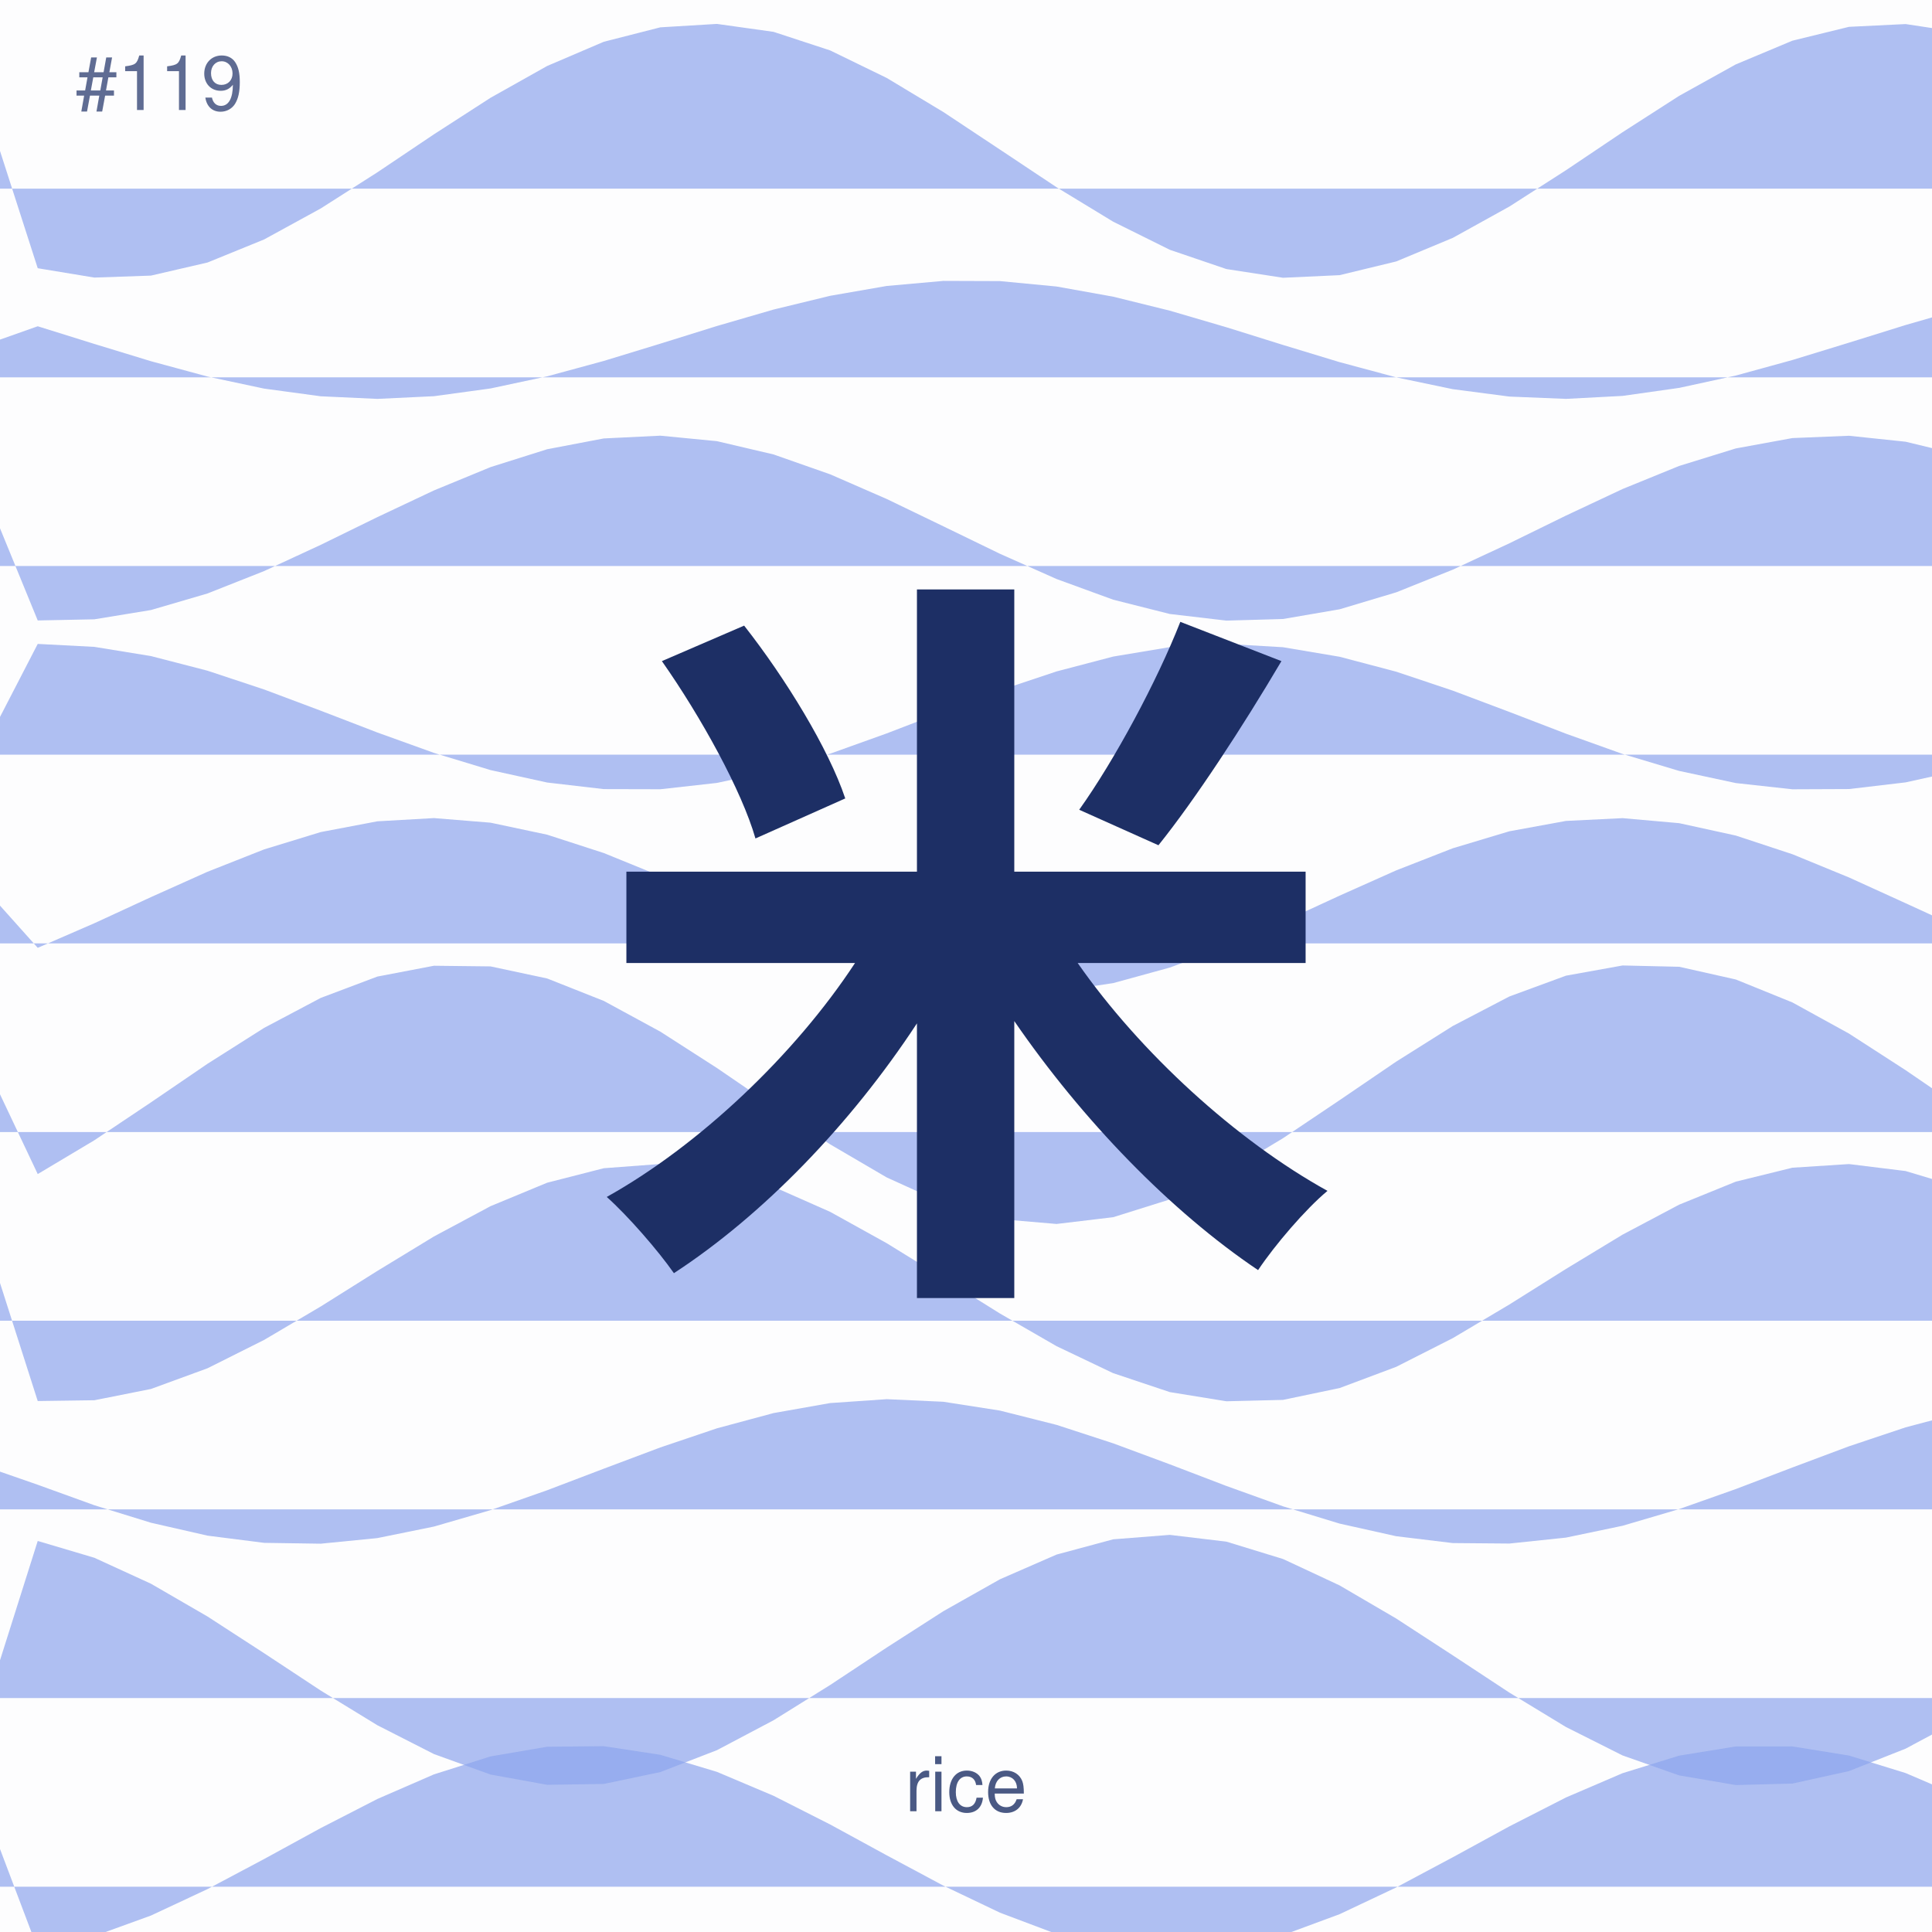
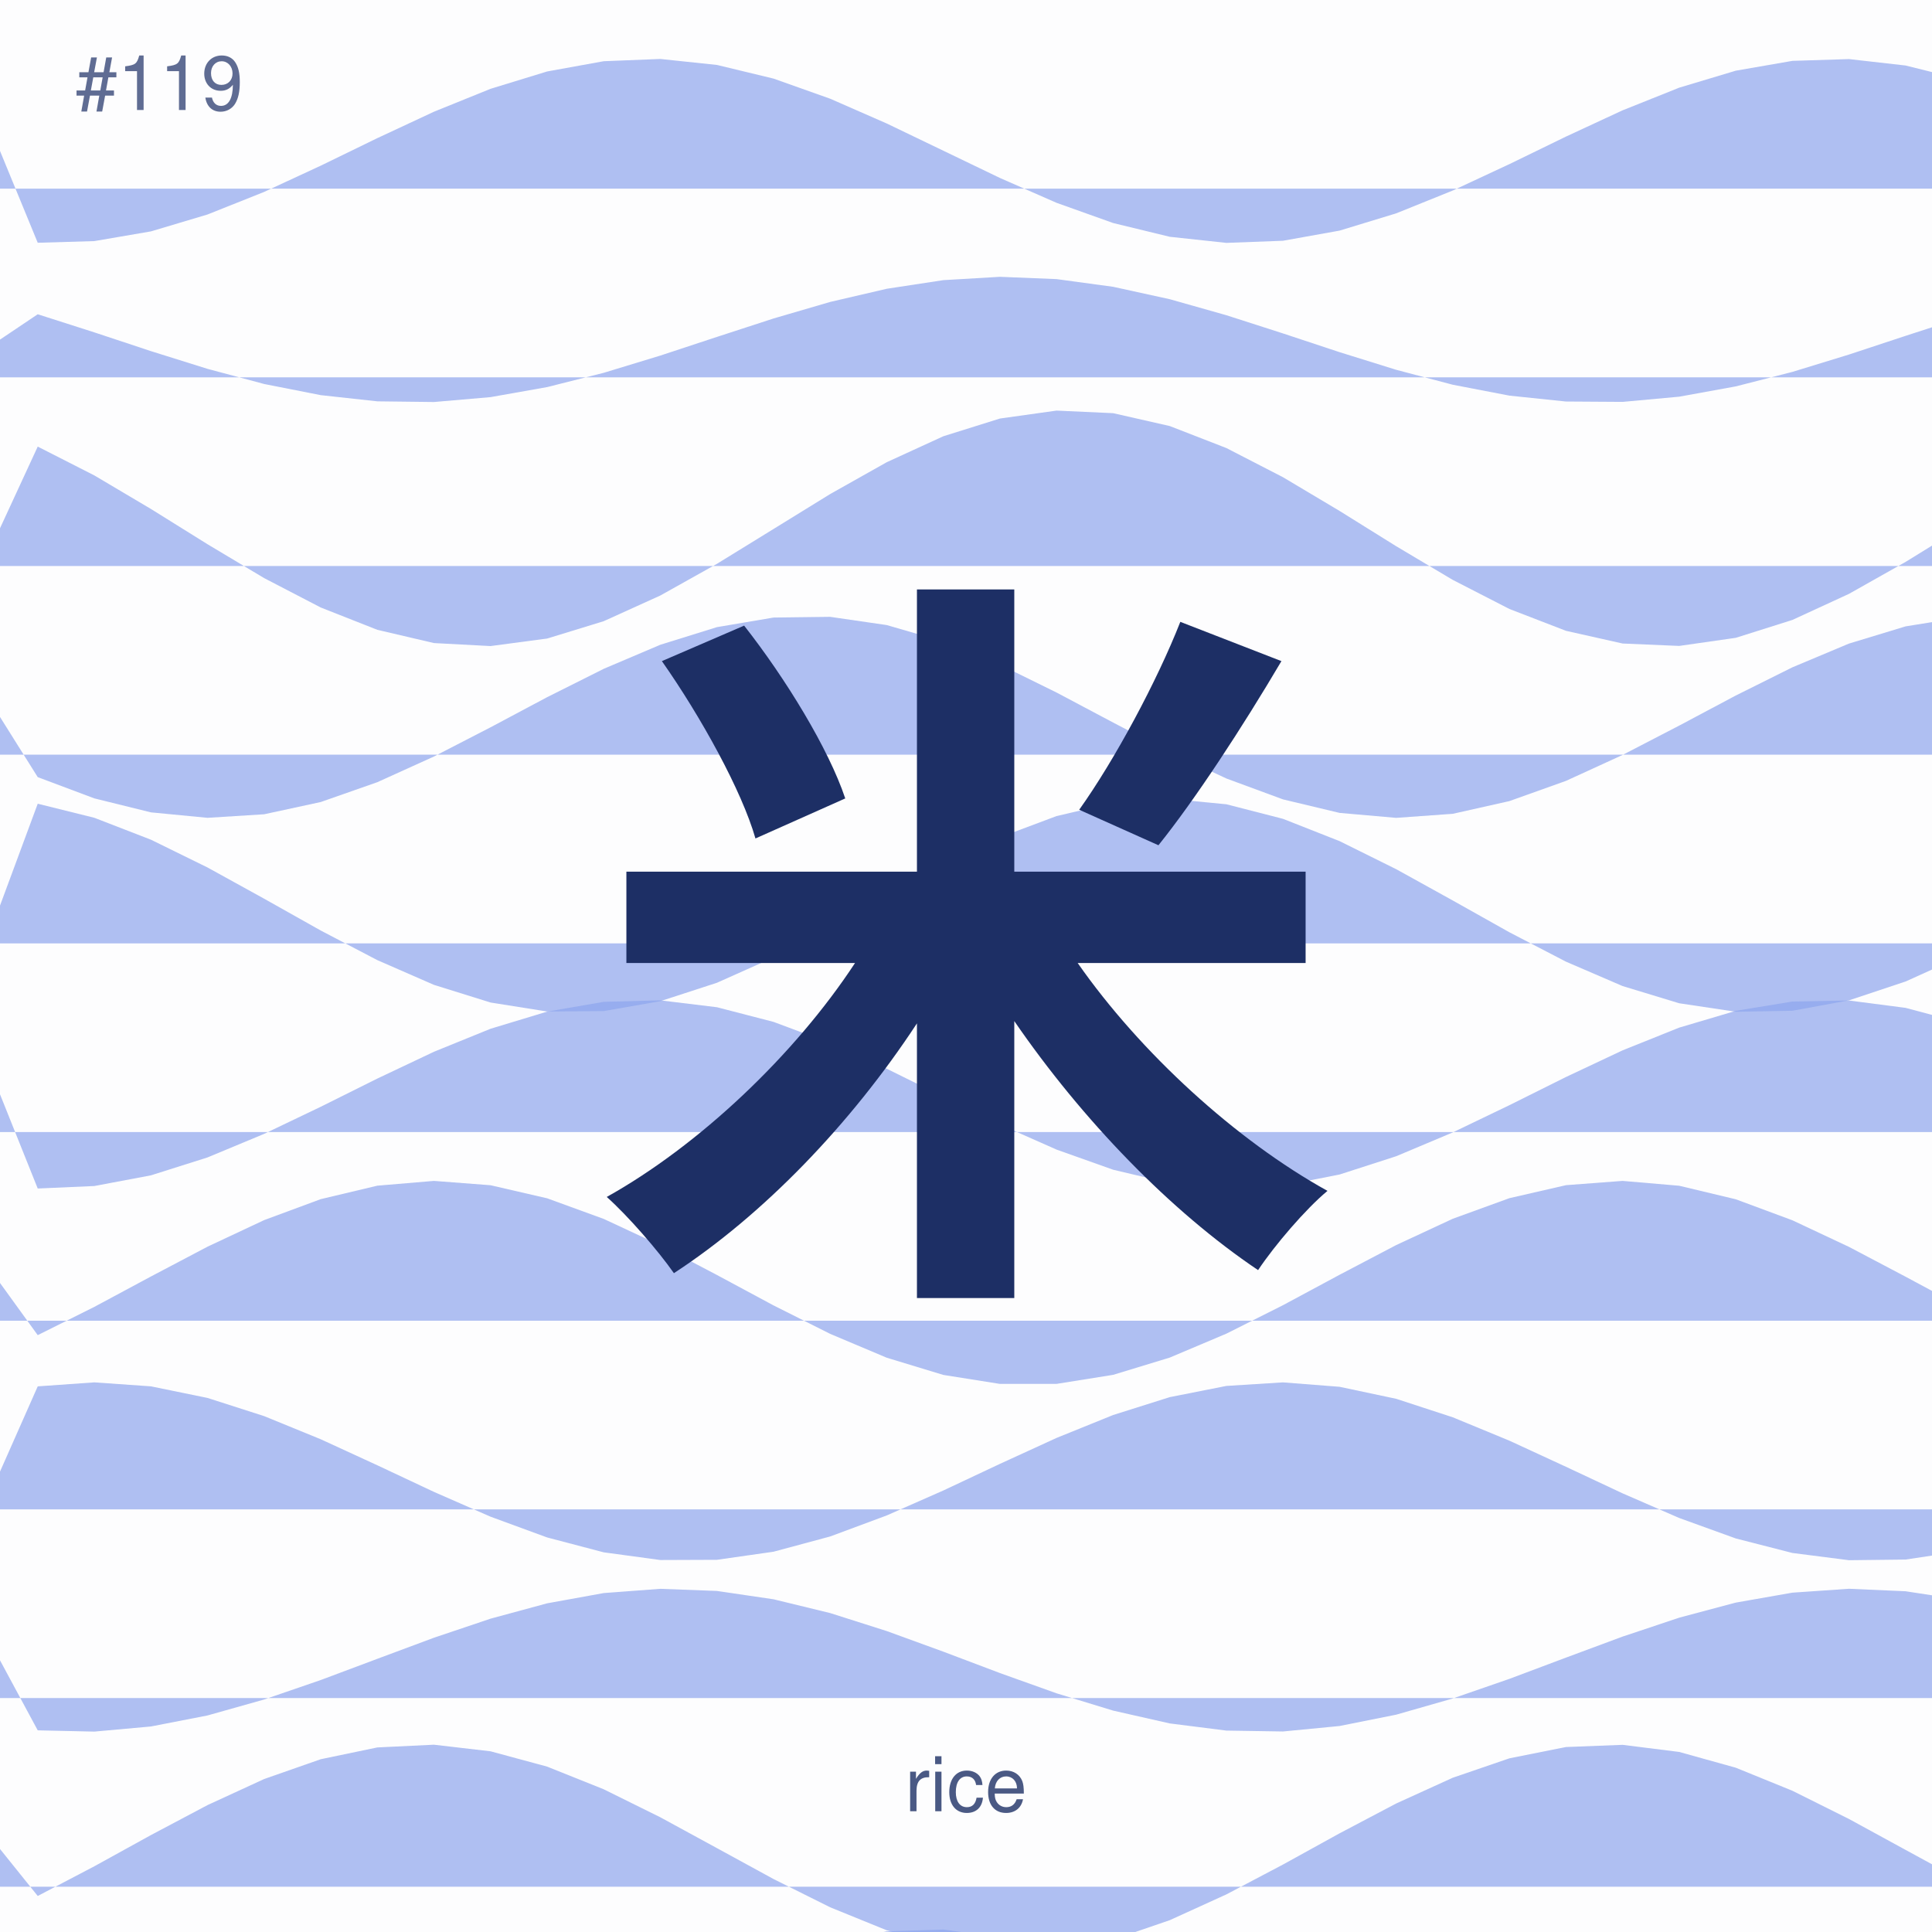
<svg xmlns="http://www.w3.org/2000/svg" width="512" height="512" viewBox="0 0 512 512">
  <defs>
    <style>
      .radical-text {
        font-family: 'Hiragino Sans', 'Yu Gothic', 'Meiryo', 'MS Gothic', 'SimSun', 'Takao', 'IPAexGothic', 'IPAGothic', 'VL Gothic', 'Noto Sans CJK JP', 'Arial Unicode MS', serif;
        font-size: 200px;
        text-anchor: middle;
        dominant-baseline: middle;
        fill: #1d2f65;
        font-weight: bold;
      }
      .number-text {
        font-family: 'Helvetica', 'Arial', sans-serif;
        font-size: 20px;
        text-anchor: start;
        dominant-baseline: hanging;
        fill: #1d2f65;
        opacity: 0.7;
        font-weight: normal;
      }
      .meaning-text {
        font-family: 'Helvetica', 'Arial', sans-serif;
        font-size: 20px;
        text-anchor: middle;
        dominant-baseline: baseline;
        fill: #1d2f65;
        opacity: 0.8;
        font-weight: normal;
      }
    </style>
  </defs>
  <rect width="512" height="512" fill="#fdfdfe" />
  <g opacity="0.6">
-     <path d="M 0,40 L 10,71.082 L 25,73.558 L 40,73.037 L 55,69.564 L 70,63.451 L 85,55.242 L 100,45.673 L 115,35.596 L 130,25.913 L 145,17.488 L 160,11.074 L 175,7.244 L 190,6.34 L 205,8.443 L 220,13.364 L 235,20.665 L 250,29.693 L 265,39.642 L 280,49.623 L 295,58.744 L 310,66.19 L 325,71.298 L 340,73.609 L 355,72.919 L 370,69.287 L 385,63.04 L 400,54.735 L 415,45.113 L 430,35.035 L 445,25.4 L 460,17.069 L 475,10.787 L 490,7.114 L 505,6.379 L 520,8.647 L 512,50 L 0,50 Z" fill="#4169E1" opacity="0.7" />
-     <path d="M 0,90 L 10,86.467 L 25,91.148 L 40,95.726 L 55,99.793 L 70,102.985 L 85,105.017 L 100,105.708 L 115,104.995 L 130,102.943 L 145,99.735 L 160,95.657 L 175,91.074 L 190,86.395 L 205,82.038 L 220,78.392 L 235,75.783 L 250,74.444 L 265,74.495 L 280,75.93 L 295,78.622 L 310,82.331 L 325,86.725 L 340,91.411 L 355,95.971 L 370,99.998 L 385,103.132 L 400,105.093 L 415,105.705 L 430,104.915 L 445,102.792 L 460,99.527 L 475,95.41 L 490,90.811 L 505,86.139 L 520,81.811 L 512,100 L 0,100 Z" fill="#4169E1" opacity="0.7" />
-     <path d="M 0,140 L 10,164.426 L 25,164.123 L 40,161.665 L 55,157.272 L 70,151.336 L 85,144.388 L 100,137.047 L 115,129.971 L 130,123.79 L 145,119.057 L 160,116.195 L 175,115.46 L 190,116.916 L 205,120.435 L 220,125.701 L 235,132.244 L 250,139.481 L 265,146.763 L 280,153.442 L 295,158.92 L 310,162.708 L 325,164.467 L 340,164.041 L 355,161.467 L 370,156.976 L 385,150.968 L 400,143.981 L 415,136.638 L 430,129.595 L 445,123.482 L 460,118.844 L 475,116.096 L 490,115.484 L 505,117.061 L 520,120.687 L 512,150 L 0,150 Z" fill="#4169E1" opacity="0.7" />
-     <path d="M 0,190 L 10,170.647 L 25,171.428 L 40,173.867 L 55,177.748 L 70,182.723 L 85,188.348 L 100,194.121 L 115,199.525 L 130,204.079 L 145,207.375 L 160,209.119 L 175,209.155 L 190,207.48 L 205,204.244 L 220,199.735 L 235,194.357 L 250,188.589 L 265,182.948 L 280,177.936 L 295,174.002 L 310,171.497 L 325,170.645 L 340,171.522 L 355,174.049 L 370,178.002 L 385,183.026 L 400,188.673 L 415,194.438 L 430,199.807 L 445,204.3 L 460,207.516 L 475,209.167 L 490,209.106 L 505,207.338 L 520,204.021 L 512,200 L 0,200 Z" fill="#4169E1" opacity="0.7" />
-     <path d="M 0,240 L 10,251.181 L 25,244.673 L 40,237.748 L 55,231.023 L 70,225.101 L 85,220.509 L 100,217.659 L 115,216.804 L 130,218.021 L 145,221.202 L 160,226.062 L 175,232.166 L 190,238.971 L 205,245.867 L 220,252.24 L 235,257.519 L 250,261.233 L 265,263.05 L 280,262.809 L 295,260.53 L 310,256.417 L 325,250.838 L 340,244.29 L 355,237.36 L 370,230.665 L 385,224.804 L 400,220.301 L 415,217.557 L 430,216.818 L 445,218.15 L 460,221.433 L 475,226.376 L 490,232.535 L 505,239.361 L 520,246.244 L 512,250 L 0,250 Z" fill="#4169E1" opacity="0.7" />
-     <path d="M 0,290 L 10,311.138 L 25,302.184 L 40,292.142 L 55,281.909 L 70,272.399 L 85,264.461 L 100,258.804 L 115,255.934 L 130,256.107 L 145,259.307 L 160,265.249 L 175,273.402 L 190,283.038 L 205,293.296 L 220,303.259 L 235,312.038 L 250,318.848 L 265,323.081 L 280,324.36 L 295,322.569 L 310,317.868 L 325,310.679 L 340,301.642 L 355,291.565 L 370,281.349 L 385,271.905 L 400,264.078 L 415,258.566 L 430,255.862 L 445,256.207 L 460,259.572 L 475,265.654 L 490,273.911 L 505,283.605 L 520,293.871 L 512,300 L 0,300 Z" fill="#4169E1" opacity="0.7" />
-     <path d="M 0,340 L 10,371.286 L 25,371.078 L 40,368.094 L 55,362.601 L 70,355.088 L 85,346.228 L 100,336.811 L 115,327.68 L 130,319.648 L 145,313.435 L 160,309.595 L 175,308.47 L 190,310.163 L 205,314.52 L 220,321.153 L 235,329.47 L 250,338.728 L 265,348.099 L 280,356.747 L 295,363.899 L 310,368.916 L 325,371.35 L 340,370.983 L 355,367.849 L 370,362.228 L 385,354.62 L 400,345.707 L 415,336.284 L 430,327.193 L 445,319.246 L 460,313.153 L 475,309.458 L 490,308.491 L 505,310.339 L 520,314.836 L 512,350 L 0,350 Z" fill="#4169E1" opacity="0.7" />
-     <path d="M 0,390 L 10,393.477 L 25,398.905 L 40,403.538 L 55,406.961 L 70,408.869 L 85,409.092 L 100,407.609 L 115,404.554 L 130,400.198 L 145,394.931 L 160,389.224 L 175,383.586 L 190,378.521 L 205,374.482 L 220,371.828 L 235,370.798 L 250,371.483 L 265,373.822 L 280,377.607 L 295,382.498 L 310,388.059 L 325,393.794 L 340,399.19 L 355,403.765 L 370,407.11 L 385,408.927 L 400,409.054 L 415,407.478 L 430,404.341 L 445,399.923 L 460,394.618 L 475,388.902 L 490,383.283 L 505,378.264 L 520,374.293 L 512,400 L 0,400 Z" fill="#4169E1" opacity="0.7" />
-     <path d="M 0,440 L 10,408.373 L 25,412.825 L 40,419.704 L 55,428.396 L 70,438.124 L 85,448.02 L 100,457.2 L 115,464.843 L 130,470.267 L 145,472.988 L 160,472.761 L 175,469.609 L 190,463.811 L 205,455.886 L 220,446.543 L 235,436.615 L 250,426.989 L 265,418.526 L 280,411.98 L 295,407.938 L 310,406.76 L 325,408.551 L 340,413.151 L 355,420.149 L 370,428.921 L 385,438.683 L 400,448.562 L 415,457.676 L 430,465.211 L 445,470.495 L 460,473.054 L 475,472.661 L 490,469.35 L 505,463.417 L 520,455.393 L 512,450 L 0,450 Z" fill="#4169E1" opacity="0.7" />
-     <path d="M 0,490 L 10,516.454 L 25,513.077 L 40,507.638 L 55,500.623 L 70,492.66 L 85,484.459 L 100,476.753 L 115,470.231 L 130,465.474 L 145,462.908 L 160,462.762 L 175,465.049 L 190,469.565 L 205,475.907 L 220,483.507 L 235,491.687 L 250,499.717 L 265,506.878 L 280,512.532 L 295,516.173 L 310,517.477 L 325,516.325 L 340,512.823 L 355,507.281 L 370,500.196 L 385,492.2 L 400,484.008 L 415,476.35 L 430,469.913 L 445,465.269 L 460,462.835 L 475,462.827 L 490,465.246 L 505,469.877 L 520,476.305 L 512,500 L 0,500 Z" fill="#4169E1" opacity="0.7" />
-     <path d="M 0,540 L 10,547.015 L 25,538.784 L 40,530.662 L 55,523.374 L 70,517.571 L 85,513.772 L 100,512.315 L 115,513.332 L 130,516.731 L 145,522.208 L 160,529.275 L 175,537.3 L 190,545.566 L 205,553.334 L 220,559.912 L 235,564.711 L 250,567.303 L 265,567.456 L 280,565.156 L 295,560.609 L 310,554.221 L 325,546.563 L 340,538.319 L 355,530.225 L 370,523.004 L 385,517.301 L 400,513.626 L 415,512.307 L 430,513.461 L 445,516.986 L 460,522.567 L 475,529.706 L 490,537.763 L 505,546.021 L 520,553.741 L 512,550 L 0,550 Z" fill="#4169E1" opacity="0.7" />
+     <path d="M 0,40 L 10,64.331 L 25,63.891 L 40,61.318 L 55,56.84 L 70,50.858 L 85,43.907 L 100,36.606 L 115,29.608 L 130,23.539 L 145,18.94 L 160,16.222 L 175,15.628 L 190,17.212 L 205,20.831 L 220,26.162 L 235,32.73 L 250,39.946 L 265,47.168 L 280,53.749 L 295,59.103 L 310,62.749 L 325,64.364 L 340,63.802 L 355,61.114 L 370,56.54 L 385,50.489 L 400,43.5 L 415,36.199 L 430,29.238 L 445,23.237 L 460,18.735 L 475,16.131 L 490,15.66 L 505,17.363 L 520,21.088 L 512,50 L 0,50 Z" fill="#4169E1" opacity="0.7" />
+     <path d="M 0,90 L 10,83.283 L 25,88.083 L 40,93.055 L 55,97.754 L 70,101.76 L 85,104.715 L 100,106.357 L 115,106.537 L 130,105.24 L 145,102.581 L 160,98.799 L 175,94.231 L 190,89.285 L 205,84.402 L 220,80.02 L 235,76.529 L 250,74.242 L 265,73.362 L 280,73.968 L 295,76.007 L 310,79.295 L 325,83.54 L 340,88.362 L 355,93.33 L 370,98 L 385,101.956 L 400,104.844 L 415,106.406 L 430,106.503 L 445,105.125 L 460,102.396 L 475,98.56 L 490,93.959 L 505,89.005 L 520,84.14 L 512,100 L 0,100 Z" fill="#4169E1" opacity="0.7" />
+     <path d="M 0,140 L 10,118.355 L 25,125.994 L 40,134.885 L 55,144.232 L 70,153.201 L 85,160.992 L 100,166.906 L 115,170.418 L 130,171.212 L 145,169.219 L 160,164.615 L 175,157.812 L 190,149.419 L 205,140.184 L 220,130.932 L 235,122.491 L 250,115.613 L 265,110.915 L 280,108.814 L 295,109.499 L 310,112.908 L 325,118.738 L 340,126.467 L 355,135.404 L 370,144.753 L 385,153.676 L 400,161.378 L 415,167.171 L 430,170.536 L 445,171.174 L 460,169.027 L 475,164.287 L 490,157.377 L 505,148.916 L 520,139.658 L 512,150 L 0,150 Z" fill="#4169E1" opacity="0.7" />
+     <path d="M 0,190 L 10,205.946 L 25,211.578 L 40,215.283 L 55,216.73 L 70,215.788 L 85,212.543 L 100,207.285 L 115,200.482 L 130,192.743 L 145,184.759 L 160,177.243 L 175,170.867 L 190,166.2 L 205,163.658 L 220,163.47 L 235,165.652 L 250,170.008 L 265,176.151 L 280,183.53 L 295,191.487 L 310,199.312 L 325,206.305 L 340,211.841 L 355,215.426 L 370,216.74 L 385,215.666 L 400,212.298 L 415,206.939 L 430,200.067 L 445,192.296 L 460,184.319 L 475,176.85 L 490,170.556 L 505,165.998 L 520,163.585 L 512,200 L 0,200 Z" fill="#4169E1" opacity="0.7" />
+     <path d="M 0,240 L 10,212.996 L 25,216.723 L 40,222.53 L 55,229.897 L 70,238.167 L 85,246.6 L 100,254.444 L 115,260.997 L 130,265.675 L 145,268.06 L 160,267.938 L 175,265.32 L 190,260.441 L 205,253.735 L 220,245.803 L 235,237.352 L 250,229.138 L 265,221.894 L 280,216.268 L 295,212.761 L 310,211.688 L 325,213.143 L 340,216.998 L 355,222.907 L 370,230.343 L 385,238.642 L 400,247.062 L 415,254.851 L 430,261.314 L 445,265.873 L 460,268.12 L 475,267.856 L 490,265.103 L 505,260.108 L 520,253.317 L 512,250 L 0,250 Z" fill="#4169E1" opacity="0.7" />
+     <path d="M 0,290 L 10,314.965 L 25,314.306 L 40,311.476 L 55,306.728 L 70,300.485 L 85,293.306 L 100,285.832 L 115,278.73 L 130,272.634 L 145,268.09 L 160,265.503 L 175,265.104 L 190,266.93 L 205,270.815 L 220,276.415 L 235,283.228 L 250,290.646 L 265,298.007 L 280,304.652 L 295,309.988 L 310,313.539 L 325,314.987 L 340,314.203 L 355,311.257 L 370,306.413 L 385,300.102 L 400,292.889 L 415,285.418 L 430,278.356 L 445,272.334 L 460,267.89 L 475,265.422 L 490,265.149 L 505,267.095 L 520,271.088 L 512,300 L 0,300 Z" fill="#4169E1" opacity="0.7" />
+     <path d="M 0,340 L 10,353.825 L 25,346.338 L 40,338.284 L 55,330.383 L 70,323.342 L 85,317.788 L 100,314.219 L 115,312.952 L 130,314.102 L 145,317.565 L 160,323.032 L 175,330.015 L 190,337.89 L 205,345.953 L 220,353.484 L 235,359.811 L 250,364.369 L 265,366.749 L 280,366.74 L 295,364.343 L 310,359.771 L 325,353.432 L 340,345.895 L 355,337.83 L 370,329.959 L 385,322.986 L 400,317.532 L 415,314.085 L 430,312.953 L 445,314.237 L 460,317.822 L 475,323.389 L 490,330.439 L 505,338.343 L 520,346.396 L 512,350 L 0,350 Z" fill="#4169E1" opacity="0.7" />
+     <path d="M 0,390 L 10,367.402 L 25,366.343 L 40,367.398 L 55,370.471 L 70,375.288 L 85,381.42 L 100,388.319 L 115,395.367 L 130,401.936 L 145,407.439 L 160,411.384 L 175,413.419 L 190,413.362 L 205,411.218 L 220,407.179 L 235,401.605 L 250,394.995 L 265,387.938 L 280,381.066 L 295,374.992 L 310,370.258 L 325,367.288 L 340,366.347 L 355,367.518 L 370,370.698 L 385,375.602 L 400,381.792 L 415,388.716 L 430,395.754 L 445,402.278 L 460,407.705 L 475,411.551 L 490,413.472 L 505,413.296 L 520,411.039 L 512,400 L 0,400 Z" fill="#4169E1" opacity="0.7" />
+     <path d="M 0,440 L 10,458.559 L 25,458.89 L 40,457.533 L 55,454.611 L 70,450.383 L 85,445.227 L 100,439.605 L 115,434.018 L 130,428.966 L 145,424.899 L 160,422.18 L 175,421.054 L 190,421.62 L 205,423.828 L 220,427.481 L 235,432.252 L 250,437.714 L 265,443.382 L 280,448.747 L 295,453.33 L 310,456.723 L 325,458.622 L 340,458.858 L 355,457.409 L 370,454.405 L 385,450.114 L 400,444.92 L 415,439.286 L 430,433.716 L 445,428.708 L 460,424.708 L 475,422.074 L 490,421.041 L 505,421.702 L 520,423.997 L 512,450 L 0,450 Z" fill="#4169E1" opacity="0.7" />
+     <path d="M 0,490 L 10,502.451 L 25,494.587 L 40,486.314 L 55,478.369 L 70,471.463 L 85,466.214 L 100,463.089 L 115,462.367 L 130,464.115 L 145,468.174 L 160,474.183 L 175,481.605 L 190,489.777 L 205,497.969 L 220,505.449 L 235,511.549 L 250,515.724 L 265,517.601 L 280,517.013 L 295,514.011 L 310,508.865 L 325,502.034 L 340,494.128 L 355,485.853 L 370,477.948 L 385,471.12 L 400,465.979 L 415,462.983 L 430,462.401 L 445,464.284 L 460,468.464 L 475,474.568 L 490,482.05 L 505,490.243 L 520,498.414 L 512,500 L 0,500 Z" fill="#4169E1" opacity="0.7" />
+     <path d="M 0,540 L 10,540.204 L 25,548.699 L 40,556.417 L 55,562.669 L 70,566.895 L 85,568.72 L 100,567.978 L 115,564.738 L 130,559.288 L 145,552.115 L 160,543.859 L 175,535.259 L 190,527.083 L 205,520.06 L 220,514.819 L 235,511.826 L 250,511.351 L 265,513.435 L 280,517.891 L 295,524.323 L 310,532.155 L 325,540.688 L 340,549.159 L 355,556.812 L 370,562.963 L 385,567.064 L 400,568.746 L 415,567.861 L 430,564.487 L 445,558.926 L 460,551.674 L 475,543.379 L 490,534.783 L 505,526.652 L 520,519.714 L 512,550 L 0,550 Z" fill="#4169E1" opacity="0.7" />
  </g>
  <text x="256" y="256" class="radical-text">米</text>
  <text x="20" y="20" class="number-text">#119</text>
  <text x="256" y="480" class="meaning-text">rice</text>
</svg>
